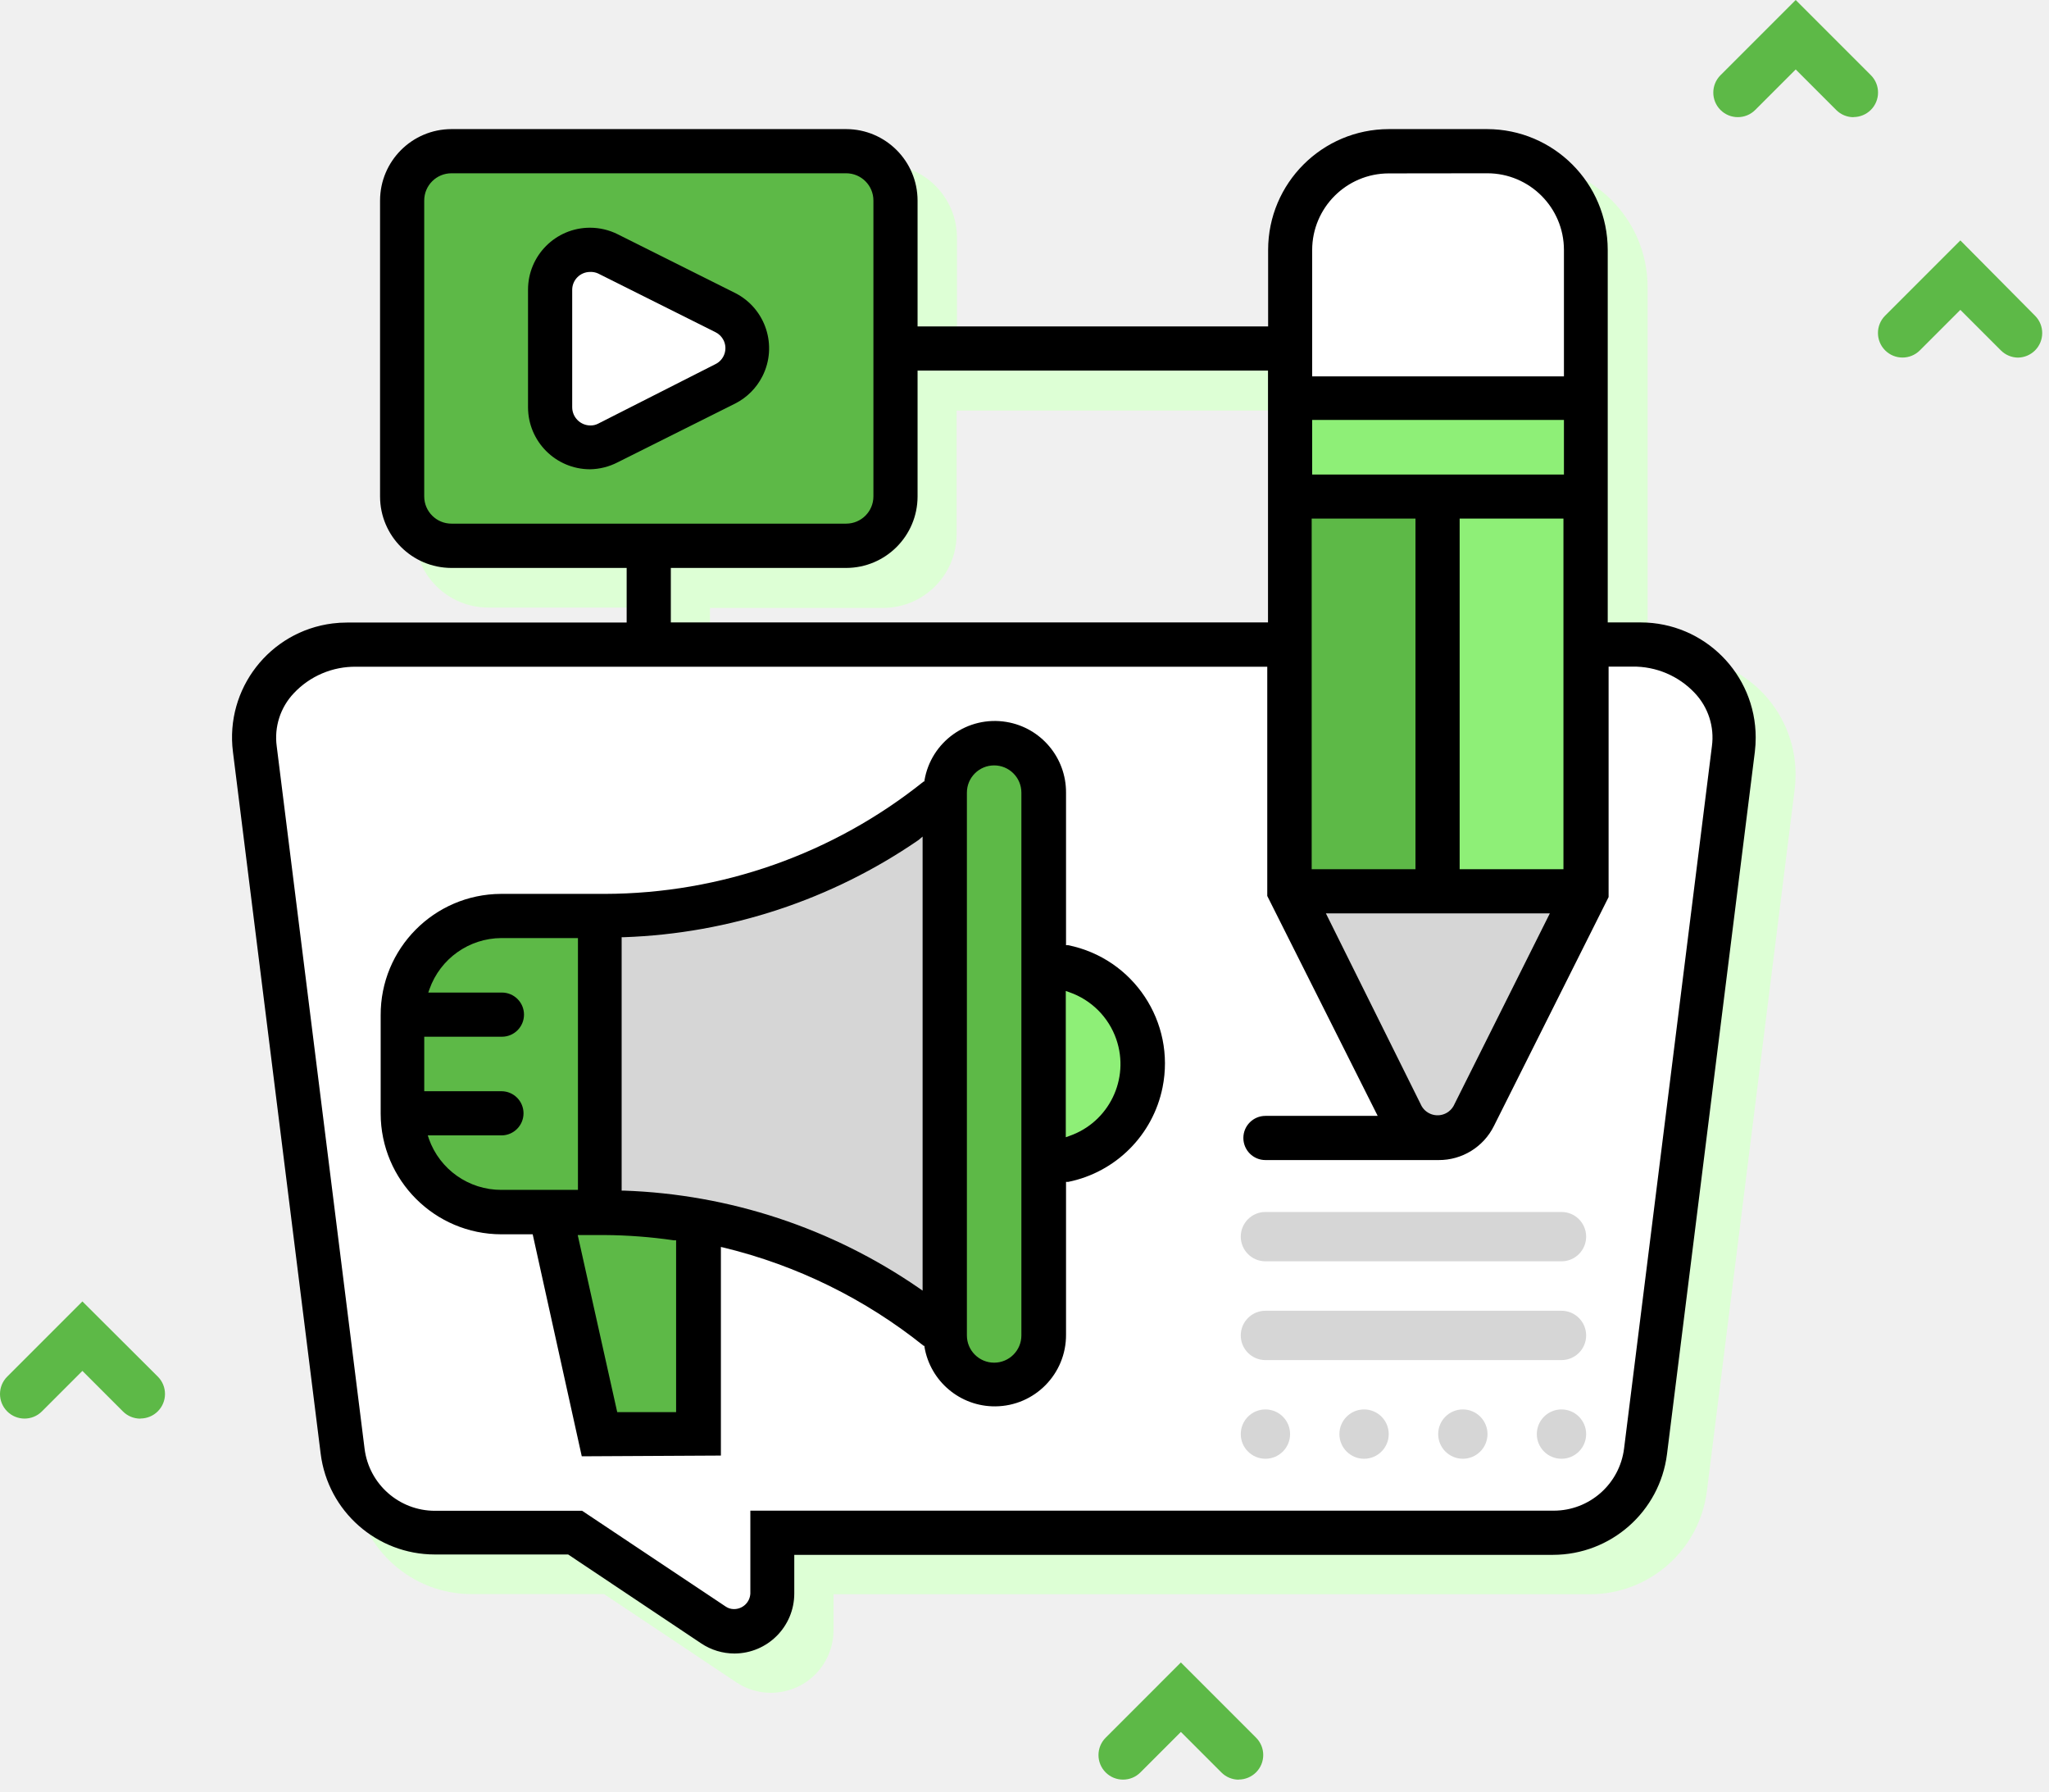
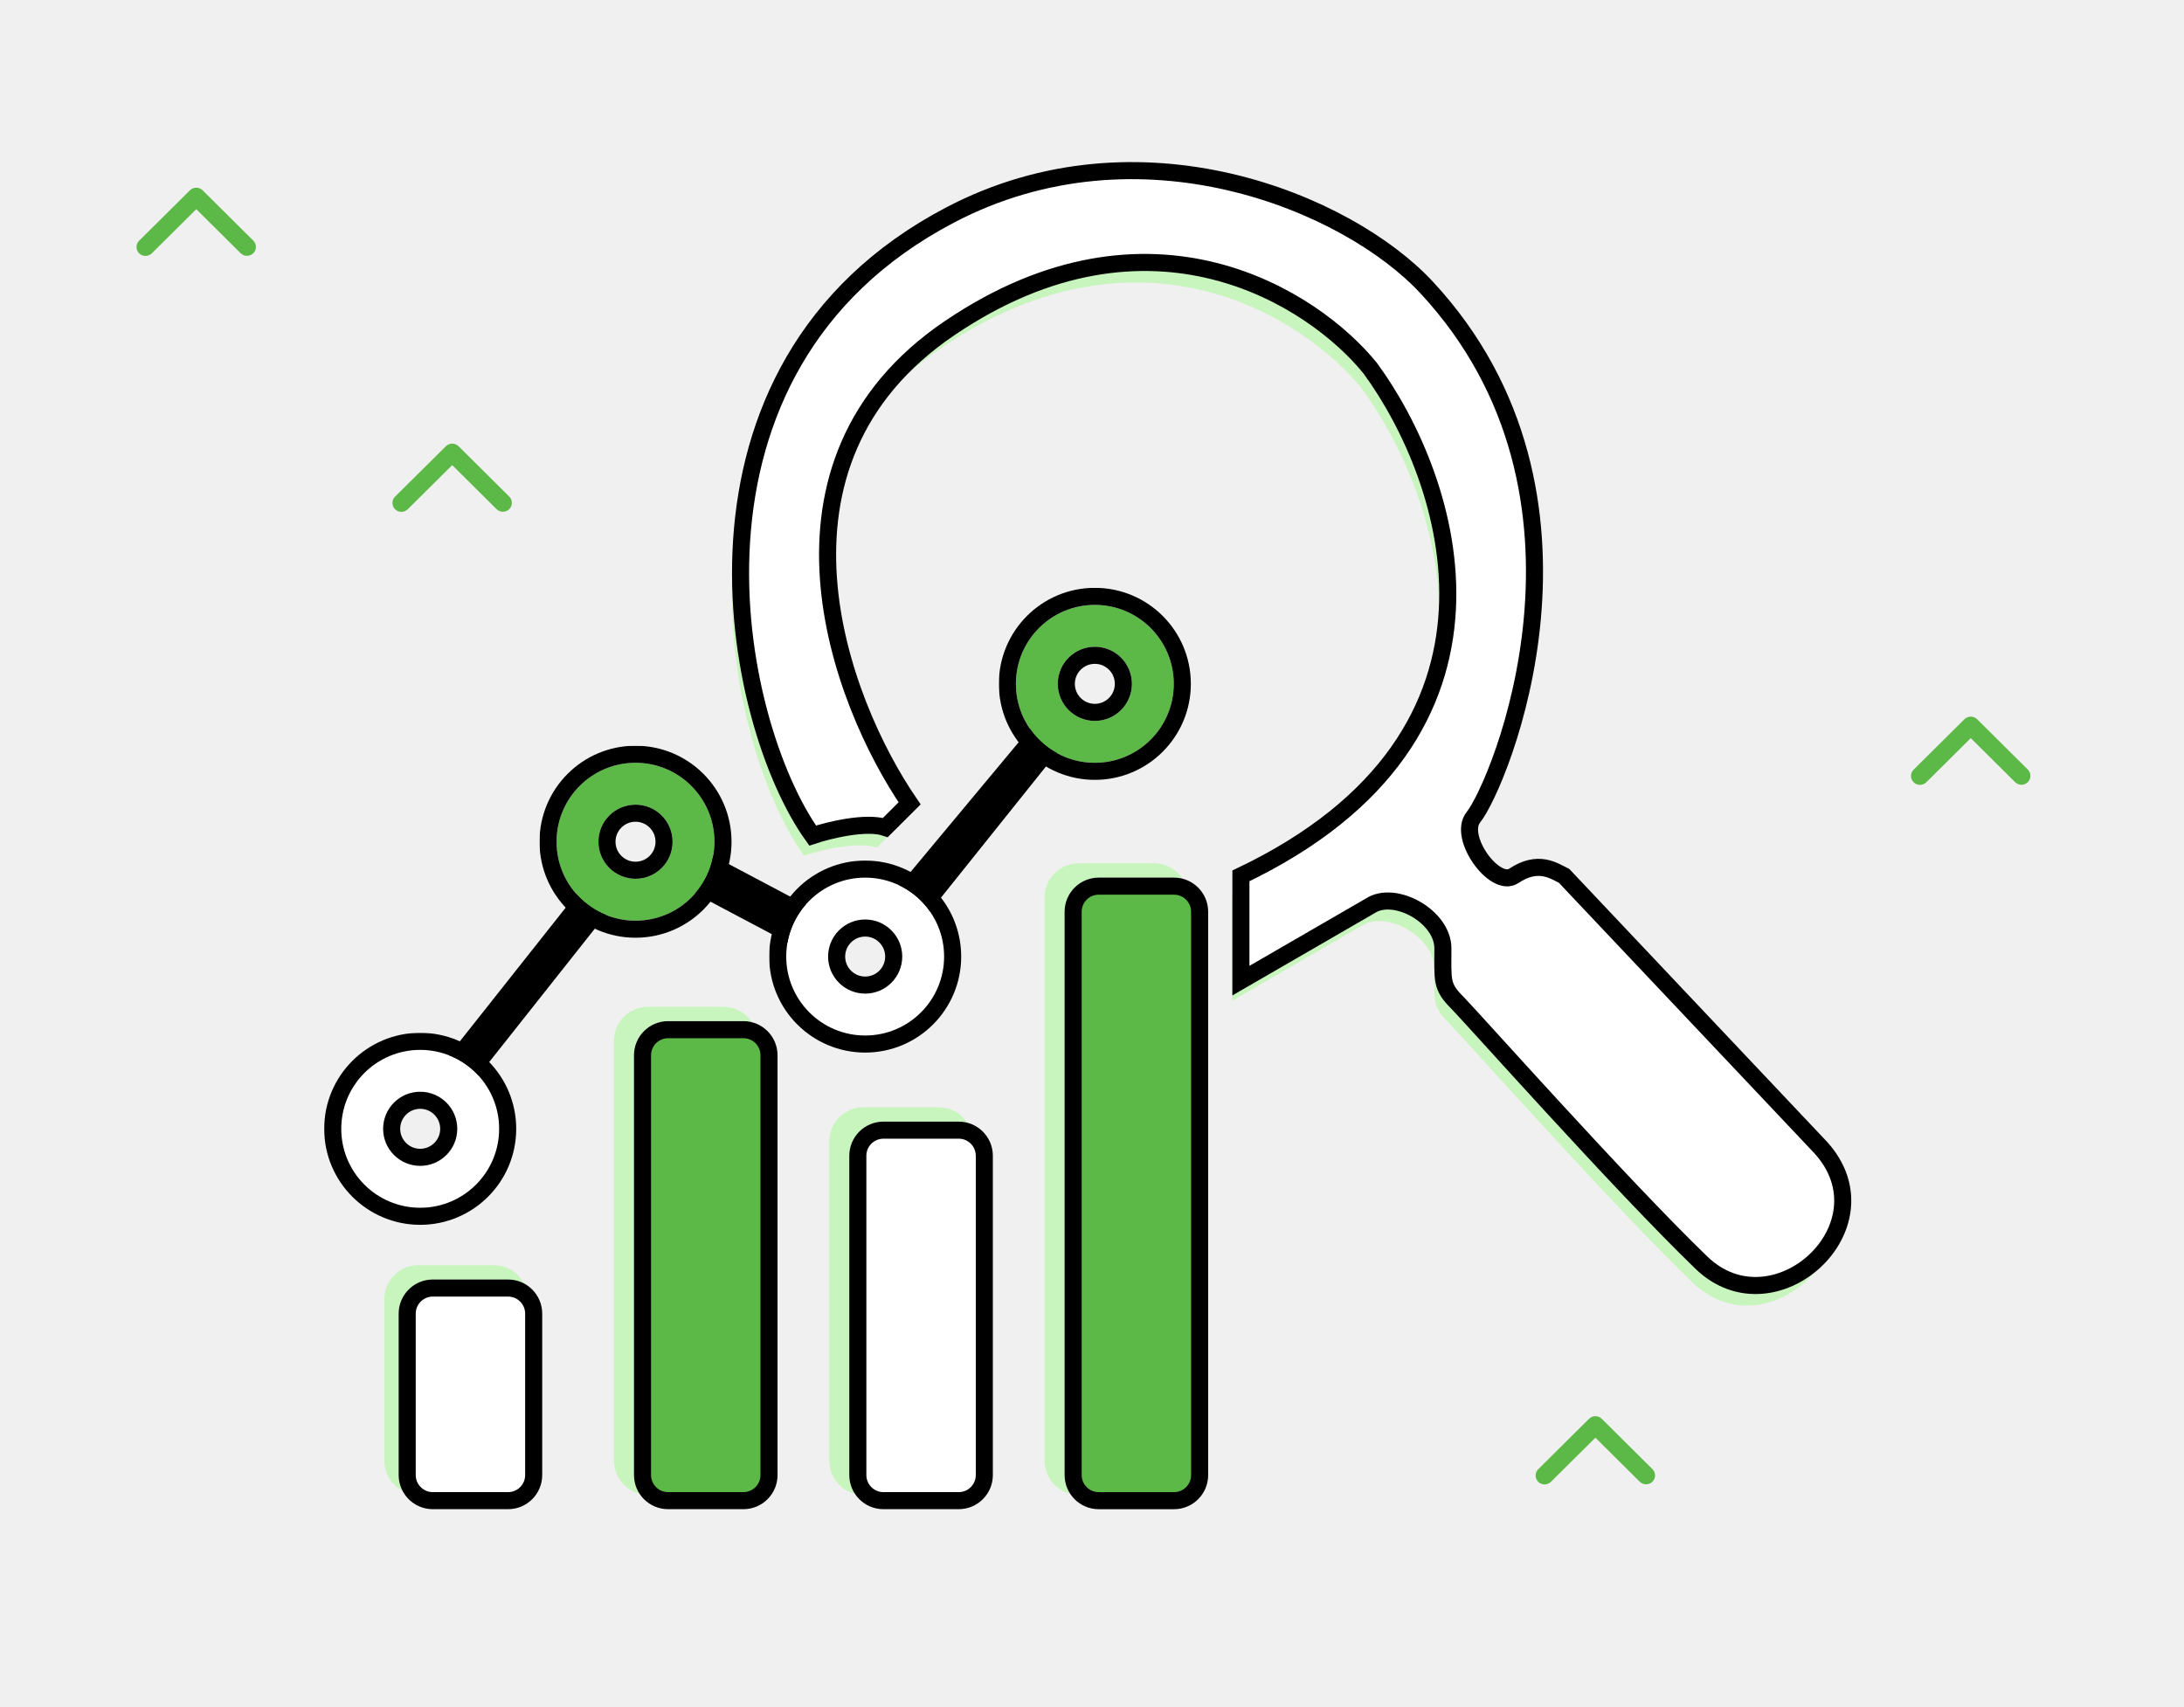
- <svg xmlns="http://www.w3.org/2000/svg" width="167" height="146" viewBox="0 0 167 146" fill="none">
-   <g clip-path="url(#clip0_358_140)">
-     <path d="M136.766 53.56H134.286V23.4C134.28 17.852 129.784 13.356 124.236 13.35H116.236C110.688 13.356 106.192 17.852 106.186 23.4V29.4H77.996V19.38C77.996 16.066 75.31 13.38 71.996 13.38H39.796C36.482 13.38 33.796 16.066 33.796 19.38V43.51C33.796 46.824 36.482 49.51 39.796 49.51H53.866V53.51H31.286C25.995 53.508 21.704 57.795 21.702 63.086C21.702 63.485 21.727 63.884 21.776 64.28L28.926 121.51C29.53 126.303 33.605 129.898 38.436 129.9H49.236L60.016 137.09C62.363 138.647 65.528 138.007 67.085 135.661C67.638 134.828 67.934 133.85 67.936 132.85V129.91H129.606C134.435 129.903 138.507 126.31 139.116 121.52L146.276 64.29C146.322 63.895 146.346 63.498 146.346 63.1C146.34 57.811 142.055 53.526 136.766 53.52V53.56ZM57.866 49.54H71.966C75.28 49.54 77.966 46.854 77.966 43.54V33.46H106.116V53.56H57.866V49.54Z" fill="#DDFFD5" />
-     <path d="M151.065 9.55C150.535 9.548 150.028 9.336 149.655 8.96L146.355 5.66L143.055 8.96C142.274 9.741 141.006 9.741 140.225 8.96C139.444 8.179 139.444 6.911 140.225 6.13L146.355 0L152.485 6.13C153.264 6.913 153.26 8.18 152.477 8.958C152.104 9.328 151.601 9.537 151.075 9.54L151.065 9.55Z" fill="#5DB947" />
-     <path d="M164.485 29.14C163.955 29.138 163.448 28.926 163.075 28.55L159.775 25.25L156.475 28.55C155.694 29.331 154.426 29.331 153.645 28.55C152.864 27.769 152.864 26.501 153.645 25.72L159.775 19.59L165.865 25.73C166.644 26.513 166.64 27.78 165.857 28.558C165.484 28.928 164.981 29.137 164.455 29.14H164.485Z" fill="#5DB947" />
-     <path d="M11.426 115.6C10.896 115.598 10.389 115.386 10.016 115.01L6.716 111.71L3.416 115.01C2.635 115.791 1.367 115.791 0.586 115.01C-0.195 114.229 -0.195 112.961 0.586 112.18L6.716 106.05L12.866 112.18C13.645 112.963 13.641 114.23 12.858 115.008C12.485 115.378 11.982 115.587 11.456 115.59L11.426 115.6Z" fill="#5DB947" />
-     <path d="M100.956 145.02C100.426 145.018 99.919 144.806 99.546 144.43L96.246 141.13L92.946 144.43C92.165 145.211 90.897 145.211 90.116 144.43C89.335 143.649 89.335 142.381 90.116 141.6L96.246 135.47L102.376 141.6C103.155 142.383 103.151 143.65 102.368 144.428C101.995 144.798 101.492 145.007 100.966 145.01L100.956 145.02Z" fill="#5DB947" />
-     <path d="M139.126 54.74C137.698 53.322 135.768 52.528 133.756 52.53H28.296C24.112 52.536 20.722 55.926 20.716 60.11C20.716 60.418 20.736 60.725 20.776 61.03L27.936 118.27C28.405 122.056 31.621 124.899 35.436 124.9H46.866L58.146 132.42C58.652 132.76 59.247 132.941 59.856 132.94C61.568 132.94 62.956 131.552 62.956 129.84V124.89H126.646C130.461 124.889 133.677 122.046 134.146 118.26L141.306 61.02C141.346 60.715 141.366 60.408 141.366 60.1C141.368 58.088 140.574 56.158 139.156 54.73L139.126 54.74Z" fill="white" />
-     <path d="M48.866 98.76H49.246C51.815 98.753 54.379 98.981 56.906 99.44V116.85H48.866L44.866 98.76H48.866Z" fill="#5DB947" />
-     <path d="M77.006 64.59V108.82C71.224 103.995 64.281 100.764 56.866 99.45C54.339 98.991 51.775 98.763 49.206 98.77H48.866V74.67H49.246C59.393 74.66 69.216 71.093 77.006 64.59Z" fill="#D6D6D6" />
-     <path d="M85.046 94.74V108.81C85.046 111.019 83.255 112.81 81.046 112.81C78.837 112.81 77.046 111.019 77.046 108.81V64.59C77.046 62.381 78.837 60.59 81.046 60.59C83.255 60.59 85.046 62.381 85.046 64.59V94.74Z" fill="#5DB947" />
-     <path d="M48.866 74.67V98.79H40.866C36.448 98.79 32.866 95.208 32.866 90.79V82.79C32.866 78.372 36.448 74.79 40.866 74.79L48.866 74.67Z" fill="#5DB947" />
-     <path d="M85.046 78.67C89.486 78.67 93.086 82.27 93.086 86.71C93.086 91.15 89.486 94.75 85.046 94.75V78.67Z" fill="#8EEF77" />
-     <path d="M72.986 28.4V40.46C72.986 42.669 71.195 44.46 68.986 44.46H36.796C34.587 44.46 32.796 42.669 32.796 40.46V16.34C32.796 14.131 34.587 12.34 36.796 12.34H68.966C71.175 12.34 72.966 14.131 72.966 16.34L72.986 28.4Z" fill="#5DB947" />
-     <path d="M59.135 25.48C60.745 26.298 61.387 28.267 60.568 29.877C60.254 30.494 59.752 30.996 59.135 31.31L49.545 36.1C47.933 36.89 45.986 36.223 45.197 34.612C44.979 34.166 44.865 33.677 44.865 33.18V23.61C44.853 21.815 46.299 20.35 48.093 20.339C48.596 20.336 49.093 20.449 49.545 20.67L59.135 25.48Z" fill="white" />
-     <path d="M129.266 32.42H105.146V40.46H129.266V32.42Z" fill="#8EEF77" />
-     <path d="M117.206 40.46H105.146V72.63H117.206V40.46Z" fill="#5DB947" />
-     <path d="M129.276 52.52V72.67H117.216V40.46H129.276V52.52Z" fill="#8EEF77" />
-     <path d="M129.276 20.36V32.42H105.146V20.36C105.146 15.942 108.728 12.36 113.146 12.36H121.146C125.564 12.36 129.146 15.942 129.146 20.36H129.276Z" fill="white" />
-     <path d="M120.126 90.94C119.308 92.55 117.339 93.192 115.729 92.373C115.112 92.059 114.61 91.557 114.296 90.94L105.146 72.67H129.266L120.126 90.94Z" fill="#D6D6D6" />
-     <path d="M103.136 98.76H127.266C128.376 98.76 129.276 99.66 129.276 100.77C129.276 101.88 128.376 102.78 127.266 102.78H103.136C102.026 102.78 101.126 101.88 101.126 100.77C101.126 99.66 102.026 98.76 103.136 98.76Z" fill="#D6D6D6" />
-     <path d="M127.266 106.81H103.136C102.026 106.81 101.126 107.71 101.126 108.82C101.126 109.93 102.026 110.83 103.136 110.83H127.266C128.376 110.83 129.276 109.93 129.276 108.82C129.276 107.71 128.376 106.81 127.266 106.81Z" fill="#D6D6D6" />
-     <path d="M129.276 116.86C129.276 115.75 128.376 114.85 127.266 114.85C126.156 114.85 125.256 115.75 125.256 116.86C125.256 117.97 126.156 118.87 127.266 118.87C128.376 118.87 129.276 117.97 129.276 116.86Z" fill="#D6D6D6" />
-     <path d="M103.136 114.85C104.246 114.85 105.146 115.75 105.146 116.86C105.146 117.97 104.246 118.87 103.136 118.87C102.026 118.87 101.126 117.97 101.126 116.86C101.126 115.75 102.026 114.85 103.136 114.85Z" fill="#D6D6D6" />
-     <path d="M119.226 114.85C120.336 114.85 121.236 115.75 121.236 116.86C121.236 117.97 120.336 118.87 119.226 118.87C118.116 118.87 117.216 117.97 117.216 116.86C117.216 115.75 118.116 114.85 119.226 114.85Z" fill="#D6D6D6" />
-     <path d="M111.176 114.85C112.286 114.85 113.186 115.75 113.186 116.86C113.186 117.97 112.286 118.87 111.176 118.87C110.066 118.87 109.166 117.97 109.166 116.86C109.166 115.75 110.066 114.85 111.176 114.85Z" fill="#D6D6D6" />
-     <path d="M59.865 134.74C58.901 134.74 57.959 134.455 57.156 133.92L46.306 126.67H35.435C30.71 126.667 26.724 123.149 26.136 118.46L18.985 61.26C18.34 56.131 21.974 51.45 27.102 50.803C27.495 50.754 27.89 50.729 28.285 50.73H51.075V46.28H36.795C33.584 46.274 30.982 43.672 30.976 40.46V16.34C30.982 13.128 33.584 10.526 36.795 10.52H68.966C72.177 10.526 74.779 13.128 74.785 16.34V26.6H103.356V20.36C103.362 14.928 107.764 10.526 113.196 10.52H121.196C126.628 10.526 131.029 14.928 131.035 20.36V50.72H133.726C138.899 50.726 143.089 54.917 143.095 60.09C143.095 60.481 143.072 60.872 143.026 61.26L135.866 118.49C135.277 123.179 131.291 126.697 126.566 126.7H64.736V129.85C64.736 132.543 62.559 134.729 59.865 134.74ZM59.156 130.92C59.35 131.051 59.581 131.121 59.816 131.12C60.532 131.126 61.123 130.565 61.156 129.85V123.1H126.636C129.548 123.097 132.003 120.929 132.366 118.04L139.526 60.81C139.741 59.231 139.23 57.639 138.136 56.48C136.819 55.076 134.971 54.292 133.046 54.32H131.106V73.1L121.766 91.74C120.919 93.46 119.163 94.543 117.246 94.53H103.136C102.142 94.53 101.337 93.723 101.338 92.728C101.338 91.735 102.144 90.93 103.136 90.93H112.286L103.286 73.01V54.33H29.035C27.11 54.302 25.262 55.086 23.945 56.49C22.849 57.648 22.338 59.241 22.555 60.82L29.715 118.06C30.082 120.945 32.536 123.108 35.446 123.11H47.446L59.156 130.92ZM115.866 90.13C116.279 90.848 117.196 91.095 117.914 90.682C118.143 90.55 118.334 90.36 118.466 90.13L126.316 74.43H108.066L115.866 90.13ZM118.966 70.83H127.426V42.26H118.966V70.83ZM106.906 70.83H115.366V42.26H106.906V70.83ZM54.675 50.72H103.346V30.2H74.785V40.46C74.779 43.672 72.177 46.274 68.966 46.28H54.675V50.72ZM36.795 14.12C35.569 14.12 34.575 15.114 34.575 16.34V40.46C34.581 41.682 35.574 42.67 36.795 42.67H68.966C70.192 42.67 71.186 41.676 71.186 40.45V16.34C71.186 15.114 70.192 14.12 68.966 14.12H36.795ZM106.946 38.67H127.466V34.22H106.946V38.67ZM113.186 14.13C109.742 14.136 106.952 16.926 106.946 20.37V30.67H127.466V20.36C127.46 16.916 124.67 14.126 121.226 14.12L113.186 14.13Z" fill="black" />
-     <path d="M47.416 118.67L43.416 100.58H40.865C35.434 100.574 31.032 96.172 31.026 90.74V82.74C30.997 77.3 35.386 72.868 40.825 72.84C40.839 72.84 40.852 72.84 40.865 72.84H49.285C58.739 72.822 67.907 69.592 75.285 63.68H75.346V63.6C75.876 60.435 78.871 58.3 82.035 58.83C84.85 59.301 86.904 61.747 86.885 64.6V77.02H87.055C92.382 78.097 95.828 83.287 94.751 88.614C93.968 92.494 90.936 95.526 87.055 96.31H86.885V108.75C86.907 111.959 84.325 114.578 81.115 114.6C78.263 114.62 75.817 112.564 75.346 109.75V109.67H75.285C70.511 105.847 64.959 103.116 59.016 101.67L58.755 101.61V118.61L47.416 118.67ZM50.306 115.07H55.105V101.07H54.925C53.044 100.796 51.147 100.652 49.245 100.64H47.086L50.306 115.07ZM81.025 62.37C79.799 62.37 78.805 63.364 78.805 64.59V108.82C78.805 110.046 79.799 111.04 81.025 111.04C82.251 111.04 83.246 110.046 83.246 108.82V64.59C83.246 63.364 82.251 62.37 81.025 62.37ZM74.865 68.45C67.782 73.321 59.456 76.069 50.865 76.37H50.666V97.02H50.865C59.456 97.32 67.784 100.068 74.865 104.94L75.195 105.17V68.17L74.865 68.45ZM34.956 92.8C35.843 95.301 38.212 96.968 40.865 96.96H47.105V76.44H40.865C38.23 76.453 35.886 78.117 35.005 80.6L34.906 80.88H40.906C41.9 80.88 42.706 81.684 42.708 82.678C42.708 83.672 41.904 84.479 40.91 84.48H34.577V88.92H40.867C41.861 88.92 42.667 89.724 42.669 90.718C42.669 91.712 41.864 92.519 40.87 92.52H34.867L34.958 92.8H34.956ZM86.865 92.67L87.145 92.57C90.382 91.452 92.099 87.921 90.981 84.685C90.359 82.886 88.945 81.472 87.145 80.85L86.865 80.75V92.67Z" fill="black" />
-     <path d="M48.086 38.24C45.299 38.234 43.042 35.977 43.036 33.19V23.61C43.034 20.821 45.293 18.558 48.082 18.556C48.868 18.556 49.643 18.738 50.346 19.09L59.926 23.88C62.411 25.146 63.4 28.187 62.134 30.672C61.65 31.623 60.877 32.396 59.926 32.88L50.346 37.67C49.647 38.032 48.873 38.227 48.086 38.24ZM48.086 22.16C47.287 22.165 46.641 22.811 46.636 23.61V33.19C46.642 34.013 47.313 34.676 48.136 34.67C48.344 34.671 48.55 34.623 48.736 34.53L58.316 29.67C59.034 29.315 59.328 28.446 58.974 27.728C58.833 27.442 58.602 27.211 58.316 27.07L48.736 22.28C48.532 22.19 48.309 22.149 48.086 22.16Z" fill="black" />
-   </g>
-   <defs>
-     <clipPath id="clip0_358_140">
-       <rect width="166.448" height="145.02" fill="white" />
-     </clipPath>
-   </defs>
+ <svg xmlns="http://www.w3.org/2000/svg" width="128" height="100" viewBox="0 0 128 100" fill="none">
+   <rect x="22.524" y="74.15" width="8.413" height="13.46" rx="2" fill="#C8F4BD" />
+   <rect x="35.984" y="59.007" width="8.413" height="28.603" rx="2" fill="#C8F4BD" />
+   <rect x="48.603" y="64.896" width="8.413" height="22.714" rx="2" fill="#C8F4BD" />
+   <rect x="61.222" y="50.595" width="8.413" height="37.016" rx="2" fill="#C8F4BD" />
+   <rect x="23.865" y="75.491" width="7.413" height="12.46" rx="1.5" fill="white" stroke="black" />
+   <rect x="37.657" y="60.348" width="7.413" height="27.603" rx="1.5" fill="#5DB947" stroke="black" />
+   <rect x="50.276" y="66.237" width="7.413" height="21.714" rx="1.5" fill="white" stroke="black" />
+   <rect x="62.895" y="51.936" width="7.413" height="36.016" rx="1.5" fill="#5DB947" stroke="black" />
+   <path d="M48.183 53.539L41.032 49.753L39.77 51.856L46.921 55.642L48.183 53.539Z" fill="black" />
+   <path d="M33.881 52.277L25.964 62.278L27.572 63.634L35.564 53.539L33.881 52.277Z" fill="black" />
+   <path d="M60.801 42.182L52.389 52.277L54.071 53.959L62.484 43.444L60.801 42.182Z" fill="black" />
+   <mask id="path-12-outside-1_134_80" maskUnits="userSpaceOnUse" x="19" y="60.531" width="12" height="12" fill="black">
+     <rect fill="white" x="19" y="60.531" width="12" height="12" />
+     <path d="M29.254 66.158C29.254 68.713 27.182 70.785 24.627 70.785C22.072 70.785 20 68.713 20 66.158C20 63.602 22.072 61.531 24.627 61.531C27.182 61.531 29.254 63.602 29.254 66.158ZM22.455 66.158C22.455 67.357 23.427 68.329 24.627 68.329C25.826 68.329 26.799 67.357 26.799 66.158C26.799 64.958 25.826 63.986 24.627 63.986C23.427 63.986 22.455 64.958 22.455 66.158Z" />
+   </mask>
+   <path d="M29.254 66.158C29.254 68.713 27.182 70.785 24.627 70.785C22.072 70.785 20 68.713 20 66.158C20 63.602 22.072 61.531 24.627 61.531C27.182 61.531 29.254 63.602 29.254 66.158ZM22.455 66.158C22.455 67.357 23.427 68.329 24.627 68.329C25.826 68.329 26.799 67.357 26.799 66.158C26.799 64.958 25.826 63.986 24.627 63.986C23.427 63.986 22.455 64.958 22.455 66.158Z" fill="white" />
+   <path d="M29.254 66.158C29.254 68.713 27.182 70.785 24.627 70.785C22.072 70.785 20 68.713 20 66.158C20 63.602 22.072 61.531 24.627 61.531C27.182 61.531 29.254 63.602 29.254 66.158ZM22.455 66.158C22.455 67.357 23.427 68.329 24.627 68.329C25.826 68.329 26.799 67.357 26.799 66.158C26.799 64.958 25.826 63.986 24.627 63.986C23.427 63.986 22.455 64.958 22.455 66.158Z" stroke="black" stroke-width="2" mask="url(#path-12-outside-1_134_80)" />
+   <mask id="path-13-outside-2_134_80" maskUnits="userSpaceOnUse" x="31.619" y="43.706" width="12" height="12" fill="black">
+     <rect fill="white" x="31.619" y="43.706" width="12" height="12" />
+     <path d="M41.873 49.333C41.873 51.888 39.801 53.959 37.246 53.959C34.691 53.959 32.619 51.888 32.619 49.333C32.619 46.777 34.691 44.706 37.246 44.706C39.801 44.706 41.873 46.777 41.873 49.333ZM35.074 49.333C35.074 50.532 36.047 51.504 37.246 51.504C38.446 51.504 39.418 50.532 39.418 49.333C39.418 48.133 38.446 47.161 37.246 47.161C36.047 47.161 35.074 48.133 35.074 49.333Z" />
+   </mask>
+   <path d="M41.873 49.333C41.873 51.888 39.801 53.959 37.246 53.959C34.691 53.959 32.619 51.888 32.619 49.333C32.619 46.777 34.691 44.706 37.246 44.706C39.801 44.706 41.873 46.777 41.873 49.333ZM35.074 49.333C35.074 50.532 36.047 51.504 37.246 51.504C38.446 51.504 39.418 50.532 39.418 49.333C39.418 48.133 38.446 47.161 37.246 47.161C36.047 47.161 35.074 48.133 35.074 49.333Z" fill="#5DB947" />
+   <path d="M41.873 49.333C41.873 51.888 39.801 53.959 37.246 53.959C34.691 53.959 32.619 51.888 32.619 49.333C32.619 46.777 34.691 44.706 37.246 44.706C39.801 44.706 41.873 46.777 41.873 49.333ZM35.074 49.333C35.074 50.532 36.047 51.504 37.246 51.504C38.446 51.504 39.418 50.532 39.418 49.333C39.418 48.133 38.446 47.161 37.246 47.161C36.047 47.161 35.074 48.133 35.074 49.333Z" stroke="black" stroke-width="2" mask="url(#path-13-outside-2_134_80)" />
+   <mask id="path-14-outside-3_134_80" maskUnits="userSpaceOnUse" x="58.54" y="34.452" width="12" height="12" fill="black">
+     <rect fill="white" x="58.54" y="34.452" width="12" height="12" />
+     <path d="M68.793 40.079C68.793 42.634 66.722 44.706 64.166 44.706C61.611 44.706 59.54 42.634 59.54 40.079C59.54 37.523 61.611 35.452 64.166 35.452C66.722 35.452 68.793 37.523 68.793 40.079ZM61.995 40.079C61.995 41.278 62.967 42.251 64.166 42.251C65.366 42.251 66.338 41.278 66.338 40.079C66.338 38.879 65.366 37.907 64.166 37.907C62.967 37.907 61.995 38.879 61.995 40.079Z" />
+   </mask>
+   <path d="M68.793 40.079C68.793 42.634 66.722 44.706 64.166 44.706C61.611 44.706 59.54 42.634 59.54 40.079C59.54 37.523 61.611 35.452 64.166 35.452C66.722 35.452 68.793 37.523 68.793 40.079ZM61.995 40.079C61.995 41.278 62.967 42.251 64.166 42.251C65.366 42.251 66.338 41.278 66.338 40.079C66.338 38.879 65.366 37.907 64.166 37.907C62.967 37.907 61.995 38.879 61.995 40.079Z" fill="#5DB947" />
+   <path d="M68.793 40.079C68.793 42.634 66.722 44.706 64.166 44.706C61.611 44.706 59.54 42.634 59.54 40.079C59.54 37.523 61.611 35.452 64.166 35.452C66.722 35.452 68.793 37.523 68.793 40.079ZM61.995 40.079C61.995 41.278 62.967 42.251 64.166 42.251C65.366 42.251 66.338 41.278 66.338 40.079C66.338 38.879 65.366 37.907 64.166 37.907C62.967 37.907 61.995 38.879 61.995 40.079Z" stroke="black" stroke-width="2" mask="url(#path-14-outside-3_134_80)" />
+   <mask id="path-15-outside-4_134_80" maskUnits="userSpaceOnUse" x="45.079" y="50.436" width="12" height="12" fill="black">
+     <rect fill="white" x="45.079" y="50.436" width="12" height="12" />
+     <path d="M55.333 56.063C55.333 58.618 53.261 60.69 50.706 60.69C48.151 60.69 46.079 58.618 46.079 56.063C46.079 53.507 48.151 51.436 50.706 51.436C53.261 51.436 55.333 53.507 55.333 56.063ZM48.534 56.063C48.534 57.262 49.507 58.234 50.706 58.234C51.905 58.234 52.878 57.262 52.878 56.063C52.878 54.863 51.905 53.891 50.706 53.891C49.507 53.891 48.534 54.863 48.534 56.063Z" />
+   </mask>
+   <path d="M55.333 56.063C55.333 58.618 53.261 60.69 50.706 60.69C48.151 60.69 46.079 58.618 46.079 56.063C46.079 53.507 48.151 51.436 50.706 51.436C53.261 51.436 55.333 53.507 55.333 56.063ZM48.534 56.063C48.534 57.262 49.507 58.234 50.706 58.234C51.905 58.234 52.878 57.262 52.878 56.063C52.878 54.863 51.905 53.891 50.706 53.891C49.507 53.891 48.534 54.863 48.534 56.063Z" fill="white" />
+   <path d="M55.333 56.063C55.333 58.618 53.261 60.69 50.706 60.69C48.151 60.69 46.079 58.618 46.079 56.063C46.079 53.507 48.151 51.436 50.706 51.436C53.261 51.436 55.333 53.507 55.333 56.063ZM48.534 56.063C48.534 57.262 49.507 58.234 50.706 58.234C51.905 58.234 52.878 57.262 52.878 56.063C52.878 54.863 51.905 53.891 50.706 53.891C49.507 53.891 48.534 54.863 48.534 56.063Z" stroke="black" stroke-width="2" mask="url(#path-15-outside-4_134_80)" />
+   <path d="M72.218 58.647V52.507C89.645 44.194 84.531 29.205 79.795 22.75C76.48 18.657 66.915 12.453 55.17 20.388C43.426 28.323 48.699 42.273 52.803 48.256L51.382 49.673C50.245 49.295 48.067 49.83 47.12 50.145C42.384 43.532 38.067 22.75 55.17 13.776C66.27 7.952 78.468 13.027 83.11 18.027C94.452 30.245 87.36 47.181 85.844 49.07C84.909 50.236 87.098 53.248 88.212 52.507C89.633 51.562 90.529 52.192 91.16 52.507L106.207 68.435C110.362 73.028 103.473 79.288 99.211 75.178C94.475 70.613 85.655 60.689 84.897 59.933C83.95 58.989 84.057 58.647 84.057 56.758C84.057 54.868 81.216 53.321 79.795 54.266L72.218 58.647Z" fill="#C8F4BD" />
+   <path d="M72.727 57.474V51.334C90.153 43.021 85.039 28.032 80.303 21.577C76.989 17.483 67.423 11.28 55.679 19.215C43.934 27.15 49.207 41.1 53.311 47.083L51.89 48.499C50.754 48.121 48.575 48.657 47.628 48.972C42.893 42.359 38.575 21.577 55.679 12.603C66.778 6.779 78.977 11.853 83.618 16.854C94.961 29.072 87.868 46.007 86.353 47.897C85.417 49.063 87.606 52.075 88.72 51.334C90.141 50.389 91.037 51.019 91.669 51.334L106.715 67.262C110.87 71.855 103.981 78.115 99.719 74.005C94.984 69.439 86.163 59.516 85.406 58.76C84.458 57.815 84.565 57.474 84.565 55.584C84.565 53.695 81.724 52.147 80.303 53.092L72.727 57.474Z" fill="white" stroke="black" />
+   <path d="M8.154 14.847C8.253 14.945 8.387 15 8.526 15C8.666 15 8.8 14.945 8.898 14.847L11.503 12.261L14.108 14.847C14.207 14.942 14.34 14.995 14.478 14.994C14.616 14.992 14.748 14.938 14.846 14.841C14.943 14.744 14.999 14.613 15 14.476C15.001 14.339 14.948 14.207 14.852 14.108L11.875 11.153C11.777 11.055 11.643 11 11.503 11C11.364 11 11.23 11.055 11.131 11.153L8.154 14.108C8.055 14.206 8 14.339 8 14.478C8 14.616 8.055 14.749 8.154 14.847Z" fill="#5DB947" />
+   <path d="M23.154 29.847C23.253 29.945 23.387 30 23.526 30C23.666 30 23.799 29.945 23.898 29.847L26.503 27.261L29.108 29.847C29.207 29.942 29.34 29.995 29.478 29.994C29.616 29.992 29.748 29.938 29.846 29.841C29.943 29.744 29.999 29.613 30 29.476C30.001 29.339 29.948 29.207 29.852 29.108L26.875 26.153C26.777 26.055 26.643 26 26.503 26C26.364 26 26.23 26.055 26.131 26.153L23.154 29.108C23.055 29.206 23 29.339 23 29.478C23 29.616 23.055 29.749 23.154 29.847Z" fill="#5DB947" />
+   <path d="M112.154 45.847C112.253 45.945 112.387 46 112.526 46C112.666 46 112.8 45.945 112.898 45.847L115.503 43.261L118.108 45.847C118.207 45.942 118.34 45.995 118.478 45.994C118.616 45.992 118.748 45.938 118.846 45.841C118.943 45.744 118.999 45.613 119 45.476C119.001 45.339 118.948 45.207 118.852 45.108L115.875 42.153C115.777 42.055 115.643 42 115.503 42C115.364 42 115.23 42.055 115.131 42.153L112.154 45.108C112.055 45.206 112 45.339 112 45.478C112 45.616 112.055 45.749 112.154 45.847Z" fill="#5DB947" />
+   <path d="M90.154 86.847C90.253 86.945 90.387 87 90.526 87C90.666 87 90.799 86.945 90.898 86.847L93.503 84.261L96.108 86.847C96.207 86.942 96.34 86.995 96.478 86.994C96.616 86.993 96.748 86.938 96.846 86.841C96.943 86.744 96.999 86.613 97 86.476C97.001 86.339 96.948 86.207 96.852 86.108L93.875 83.153C93.777 83.055 93.643 83 93.503 83C93.364 83 93.23 83.055 93.131 83.153L90.154 86.108C90.055 86.206 90 86.339 90 86.478C90 86.616 90.055 86.749 90.154 86.847Z" fill="#5DB947" />
</svg>
